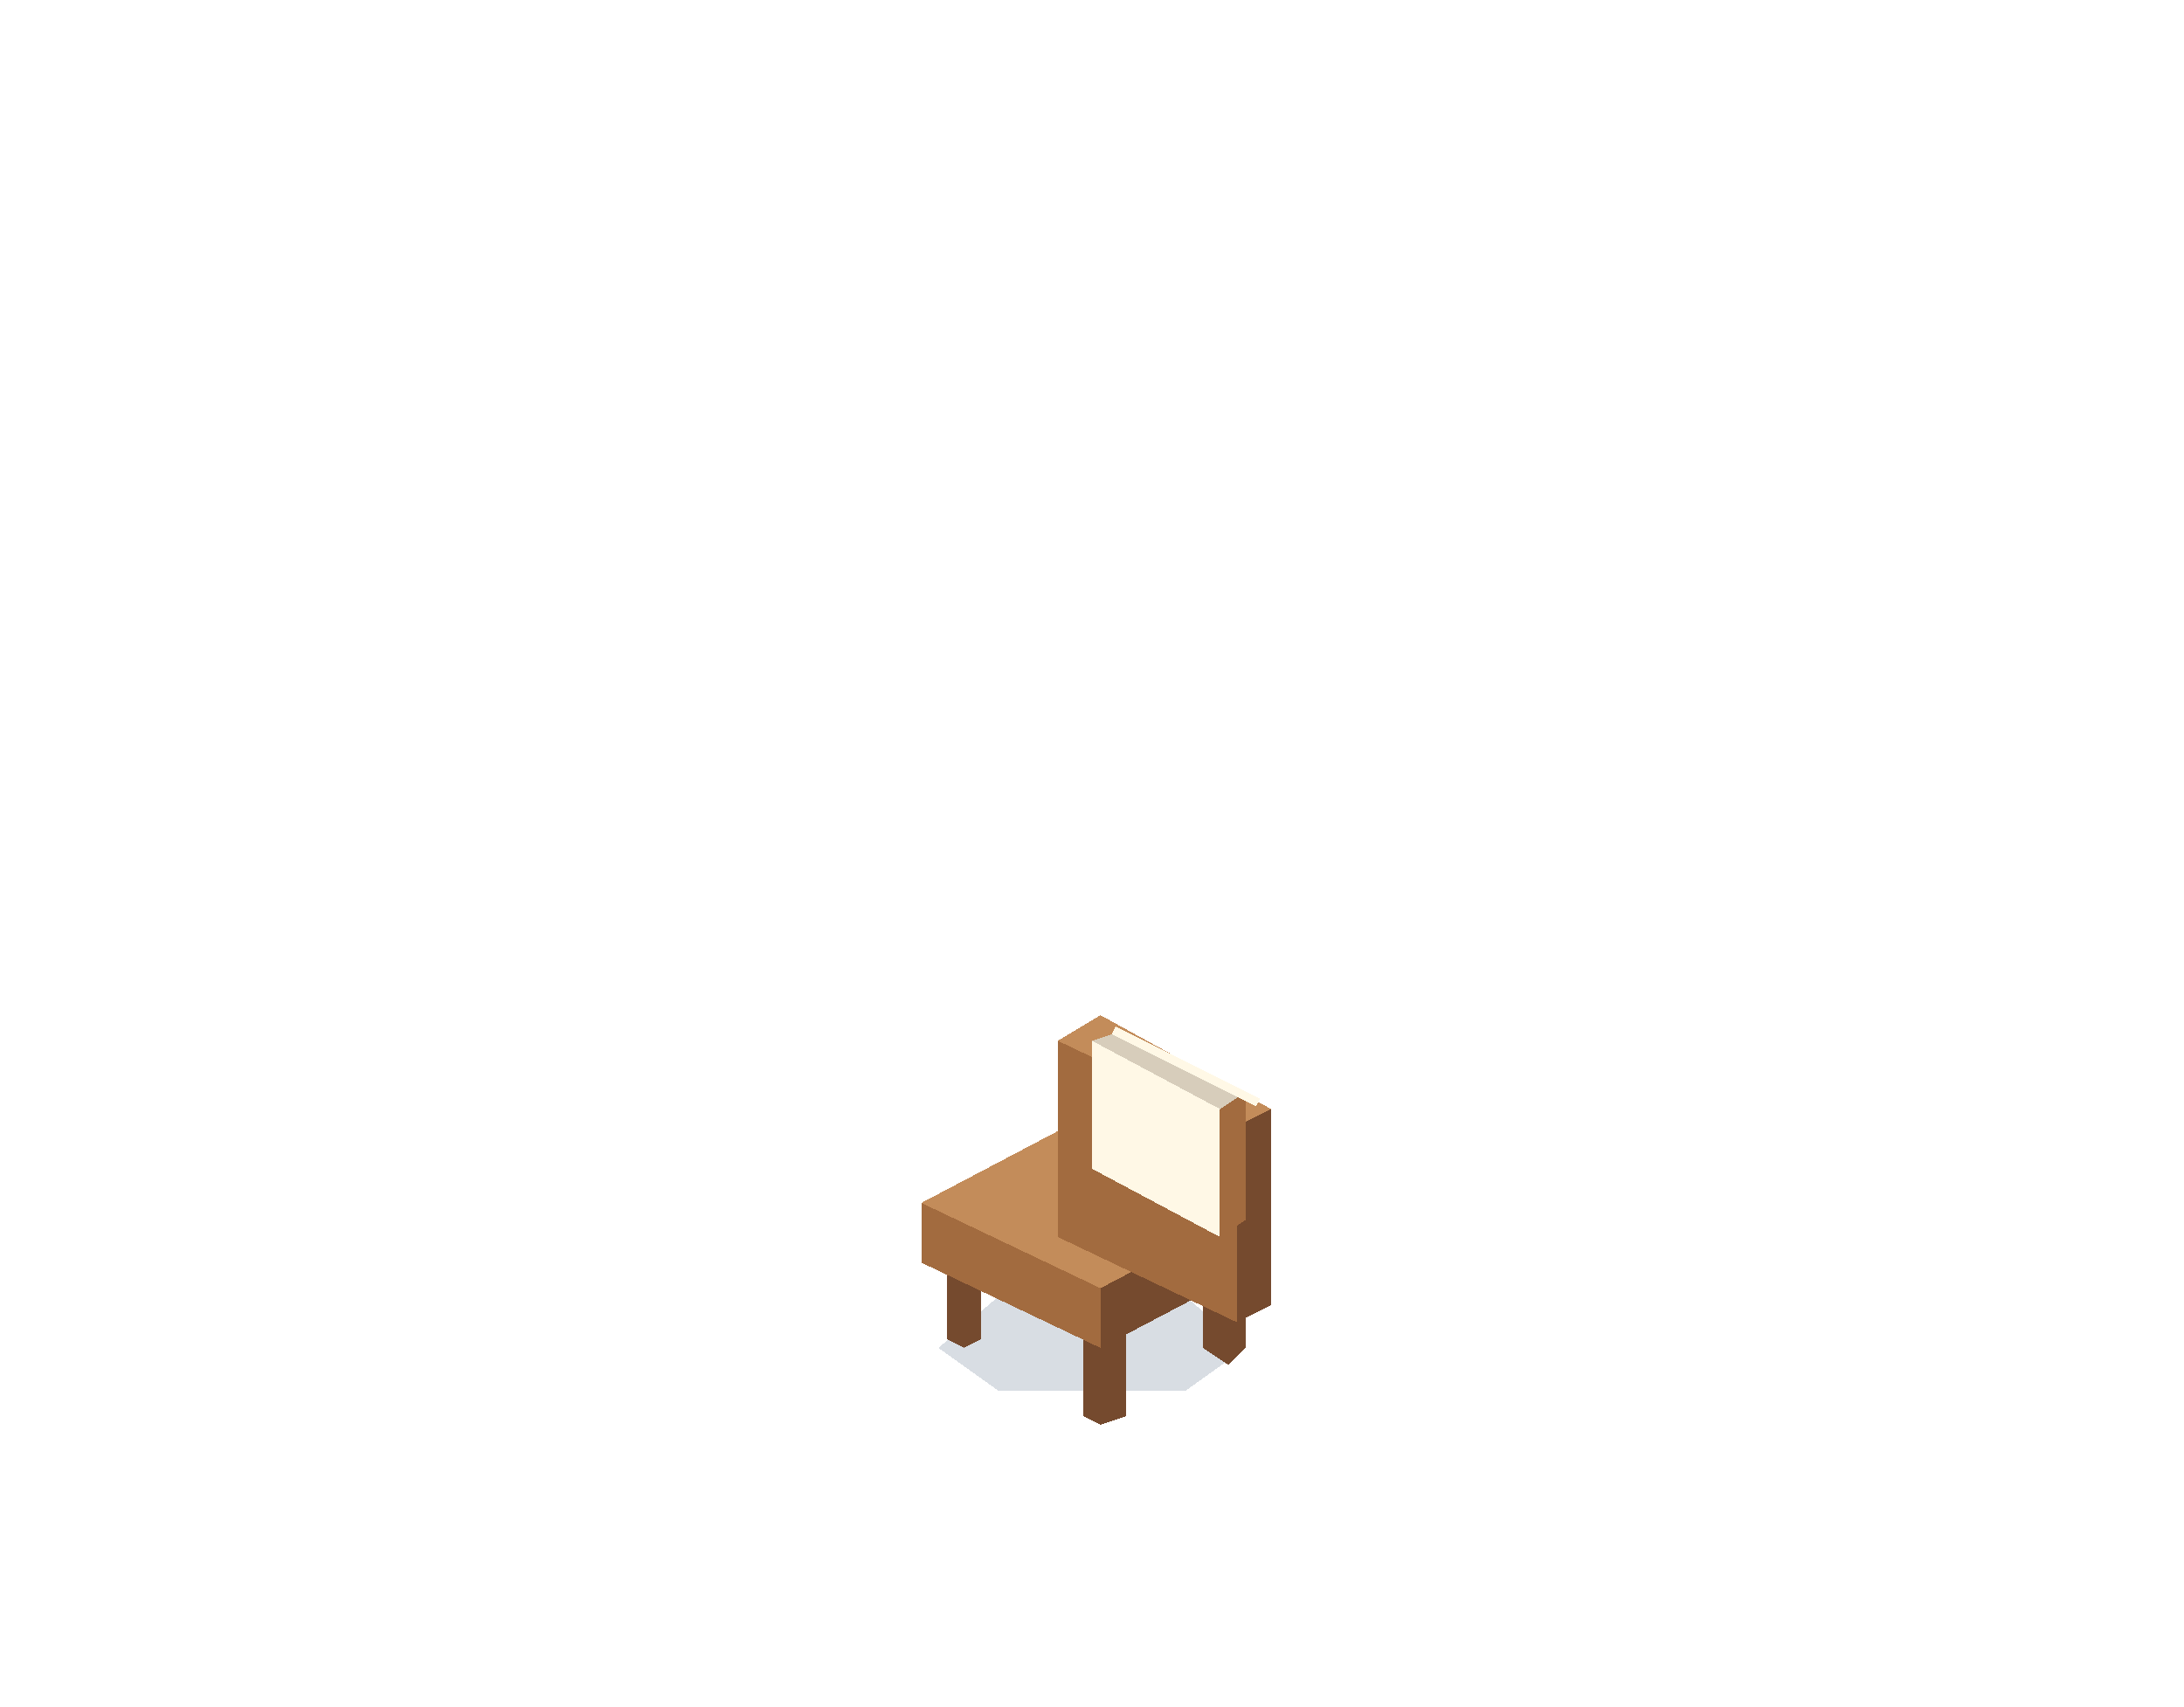
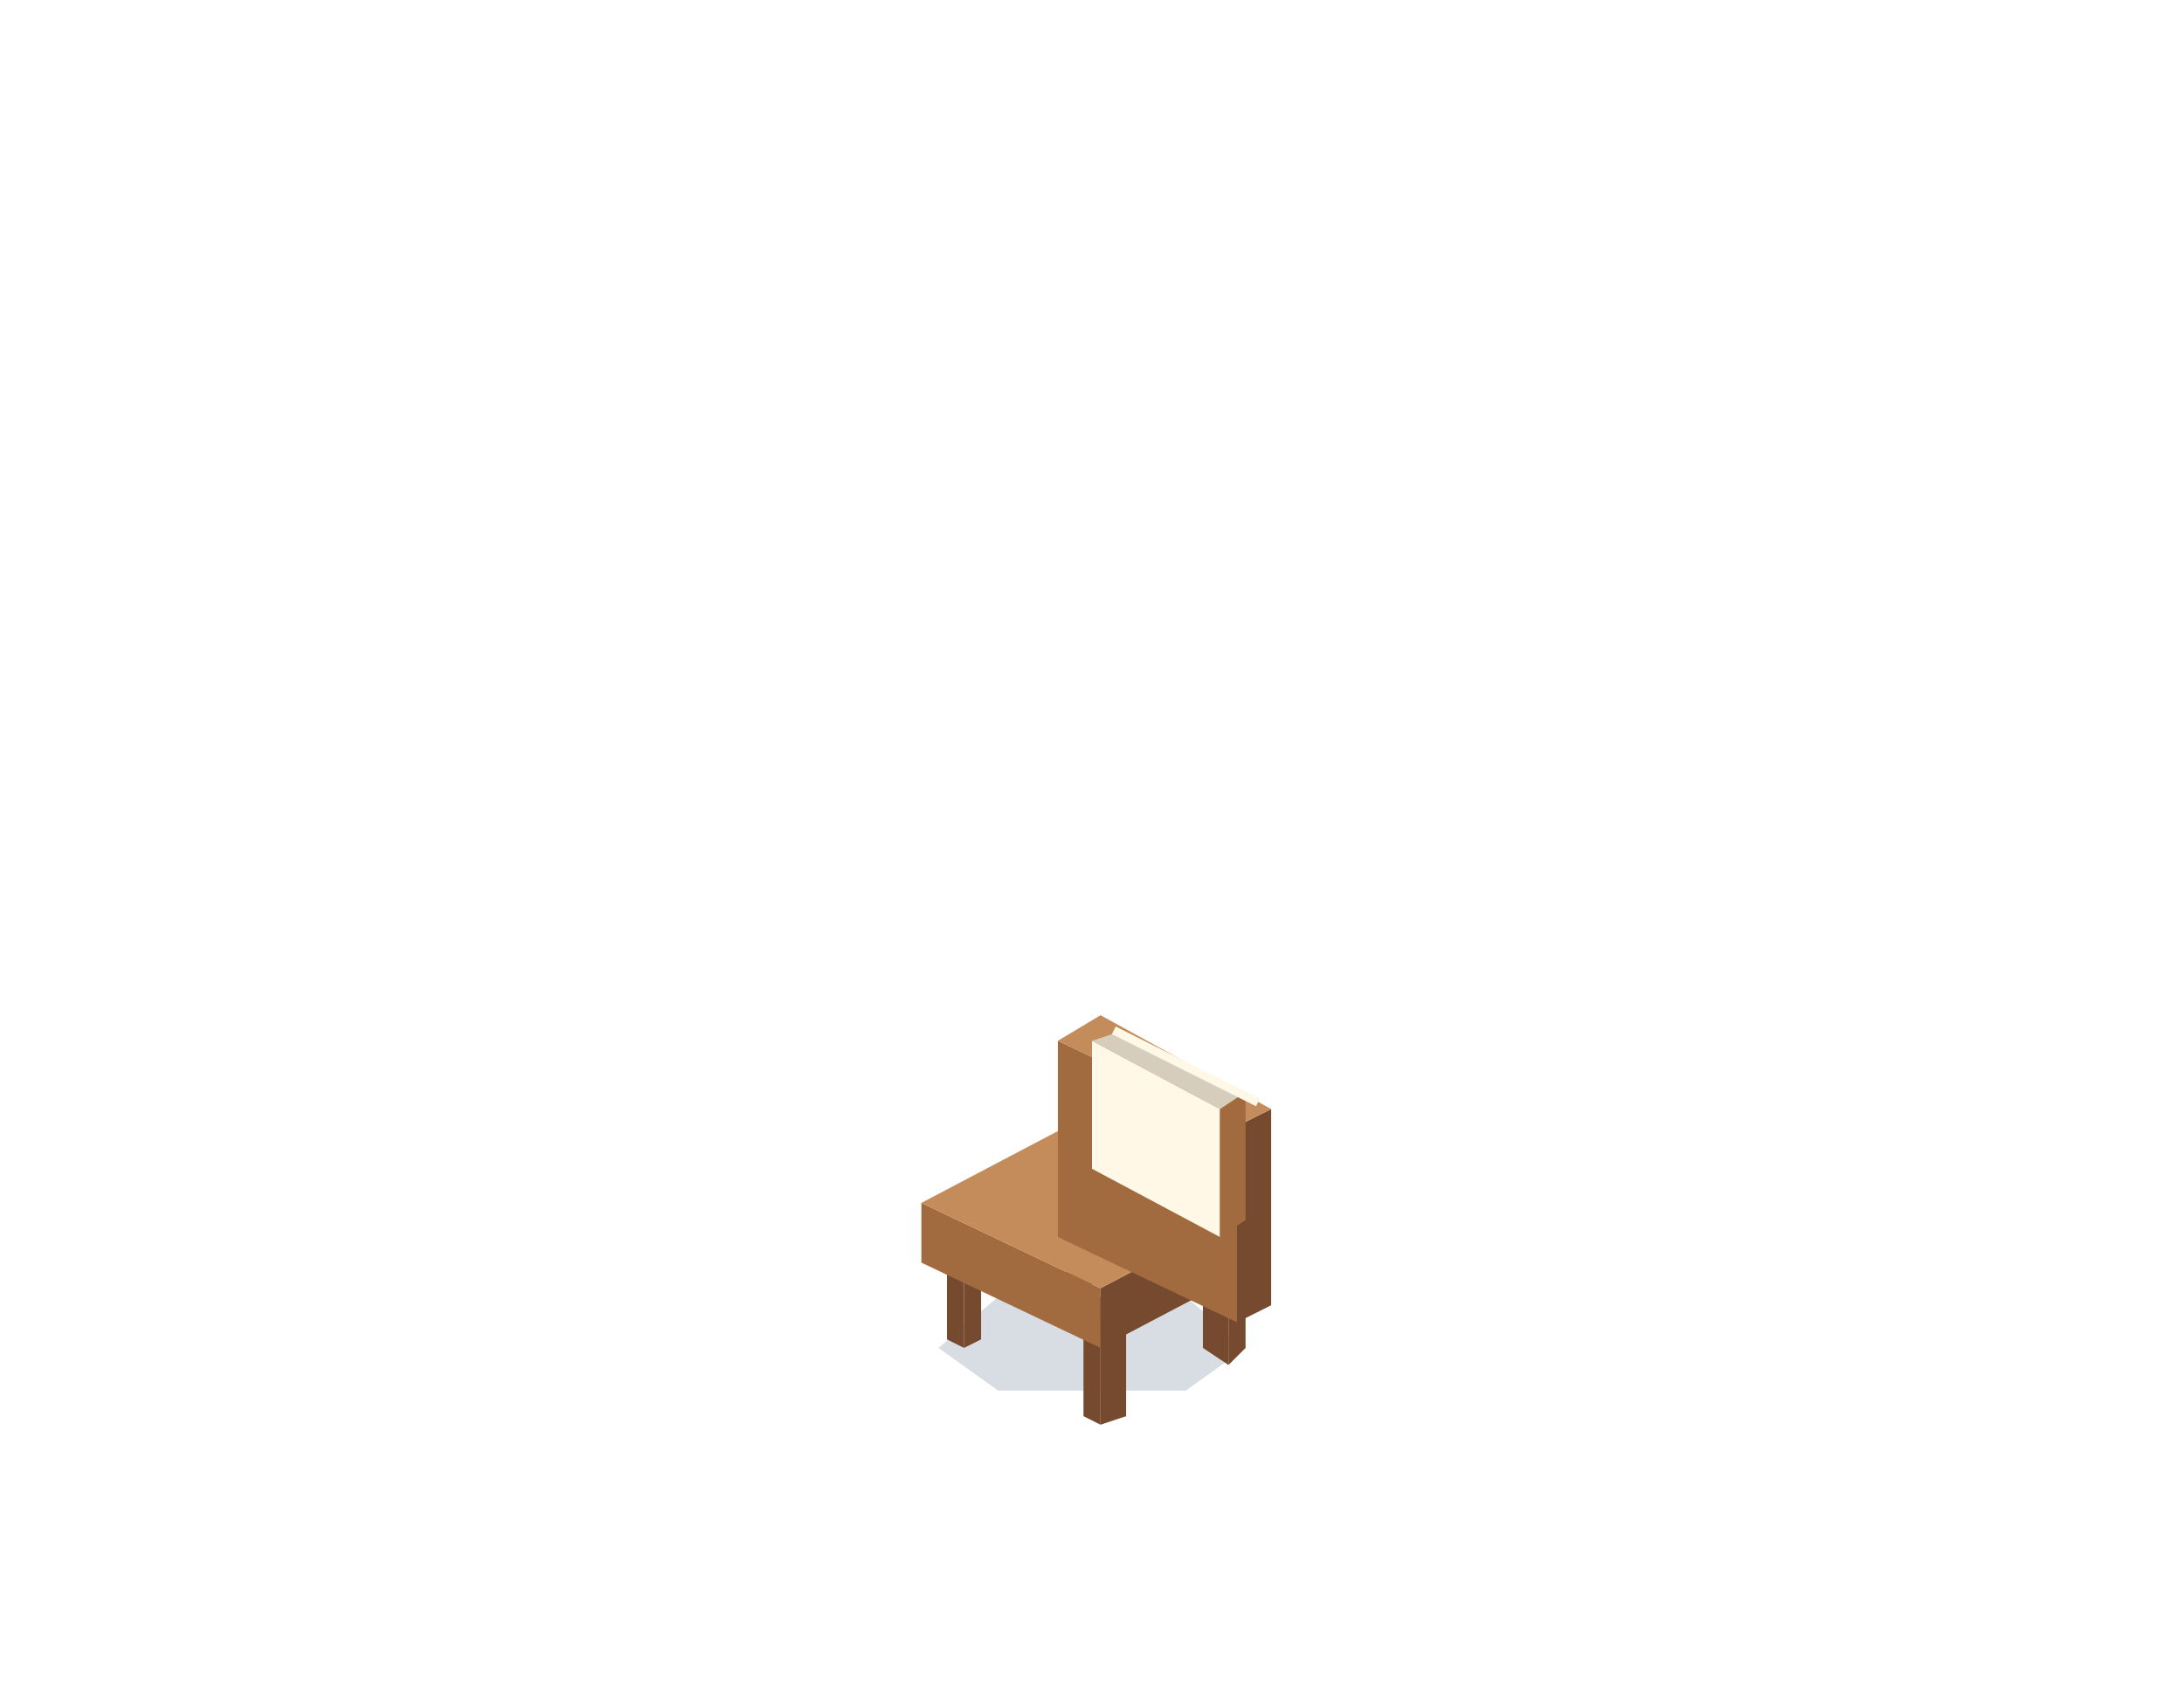
- <svg xmlns="http://www.w3.org/2000/svg" width="256" height="200" viewBox="0 0 256 200" shape-rendering="crispEdges">
+ <svg xmlns="http://www.w3.org/2000/svg" width="256" height="200" viewBox="0 0 256 200" shape-rendering="geometricPrecision">
  <polygon points="110,158 117,152 139,152 146,158 139,163 117,163" fill="#6E829944" />
  <polygon points="125,138 127,139 127,151 125,150" fill="#754A2E" />
  <polygon points="129,138 127,139 127,151 129,150" fill="#754A2E" />
  <polygon points="127,137 129,138 127,139 125,138" fill="#754A2E" />
  <polygon points="111,145 113,146 113,158 111,157" fill="#754A2E" />
  <polygon points="115,145 113,146 113,158 115,157" fill="#754A2E" />
  <polygon points="113,144 115,145 113,146 111,145" fill="#754A2E" />
  <polygon points="141,146 144,148 144,160 141,158" fill="#754A2E" />
  <polygon points="146,146 144,148 144,160 146,158" fill="#754A2E" />
  <polygon points="144,145 146,146 144,148 141,146" fill="#754A2E" />
  <polygon points="127,154 129,155 129,167 127,166" fill="#754A2E" />
  <polygon points="132,154 129,155 129,167 132,166" fill="#754A2E" />
  <polygon points="129,152 132,154 129,155 127,154" fill="#754A2E" />
  <polygon points="108,141 129,151 129,158 108,148" fill="#A26B3F" />
  <polygon points="148,141 129,151 129,158 148,148" fill="#754A2E" />
  <polygon points="127,131 148,141 129,151 108,141" fill="#C38C5A" />
  <polygon points="124,122 145,132 145,155 124,145" fill="#A26B3F" />
  <polygon points="149,130 145,132 145,155 149,153" fill="#754A2E" />
  <polygon points="129,119 149,130 145,132 124,122" fill="#C38C5A" />
  <polygon points="128,122 143,130 143,145 128,137" fill="#FFF8E6" />
  <polygon points="146,128 143,130 143,145 146,143" fill="#A26B3F" />
  <polygon points="131,121 146,128 143,130 128,122" fill="#D7CDBB" />
  <polyline points="131,121 147,129" fill="none" stroke="#FFF8E6" stroke-width="1" stroke-linecap="square" />
</svg>
